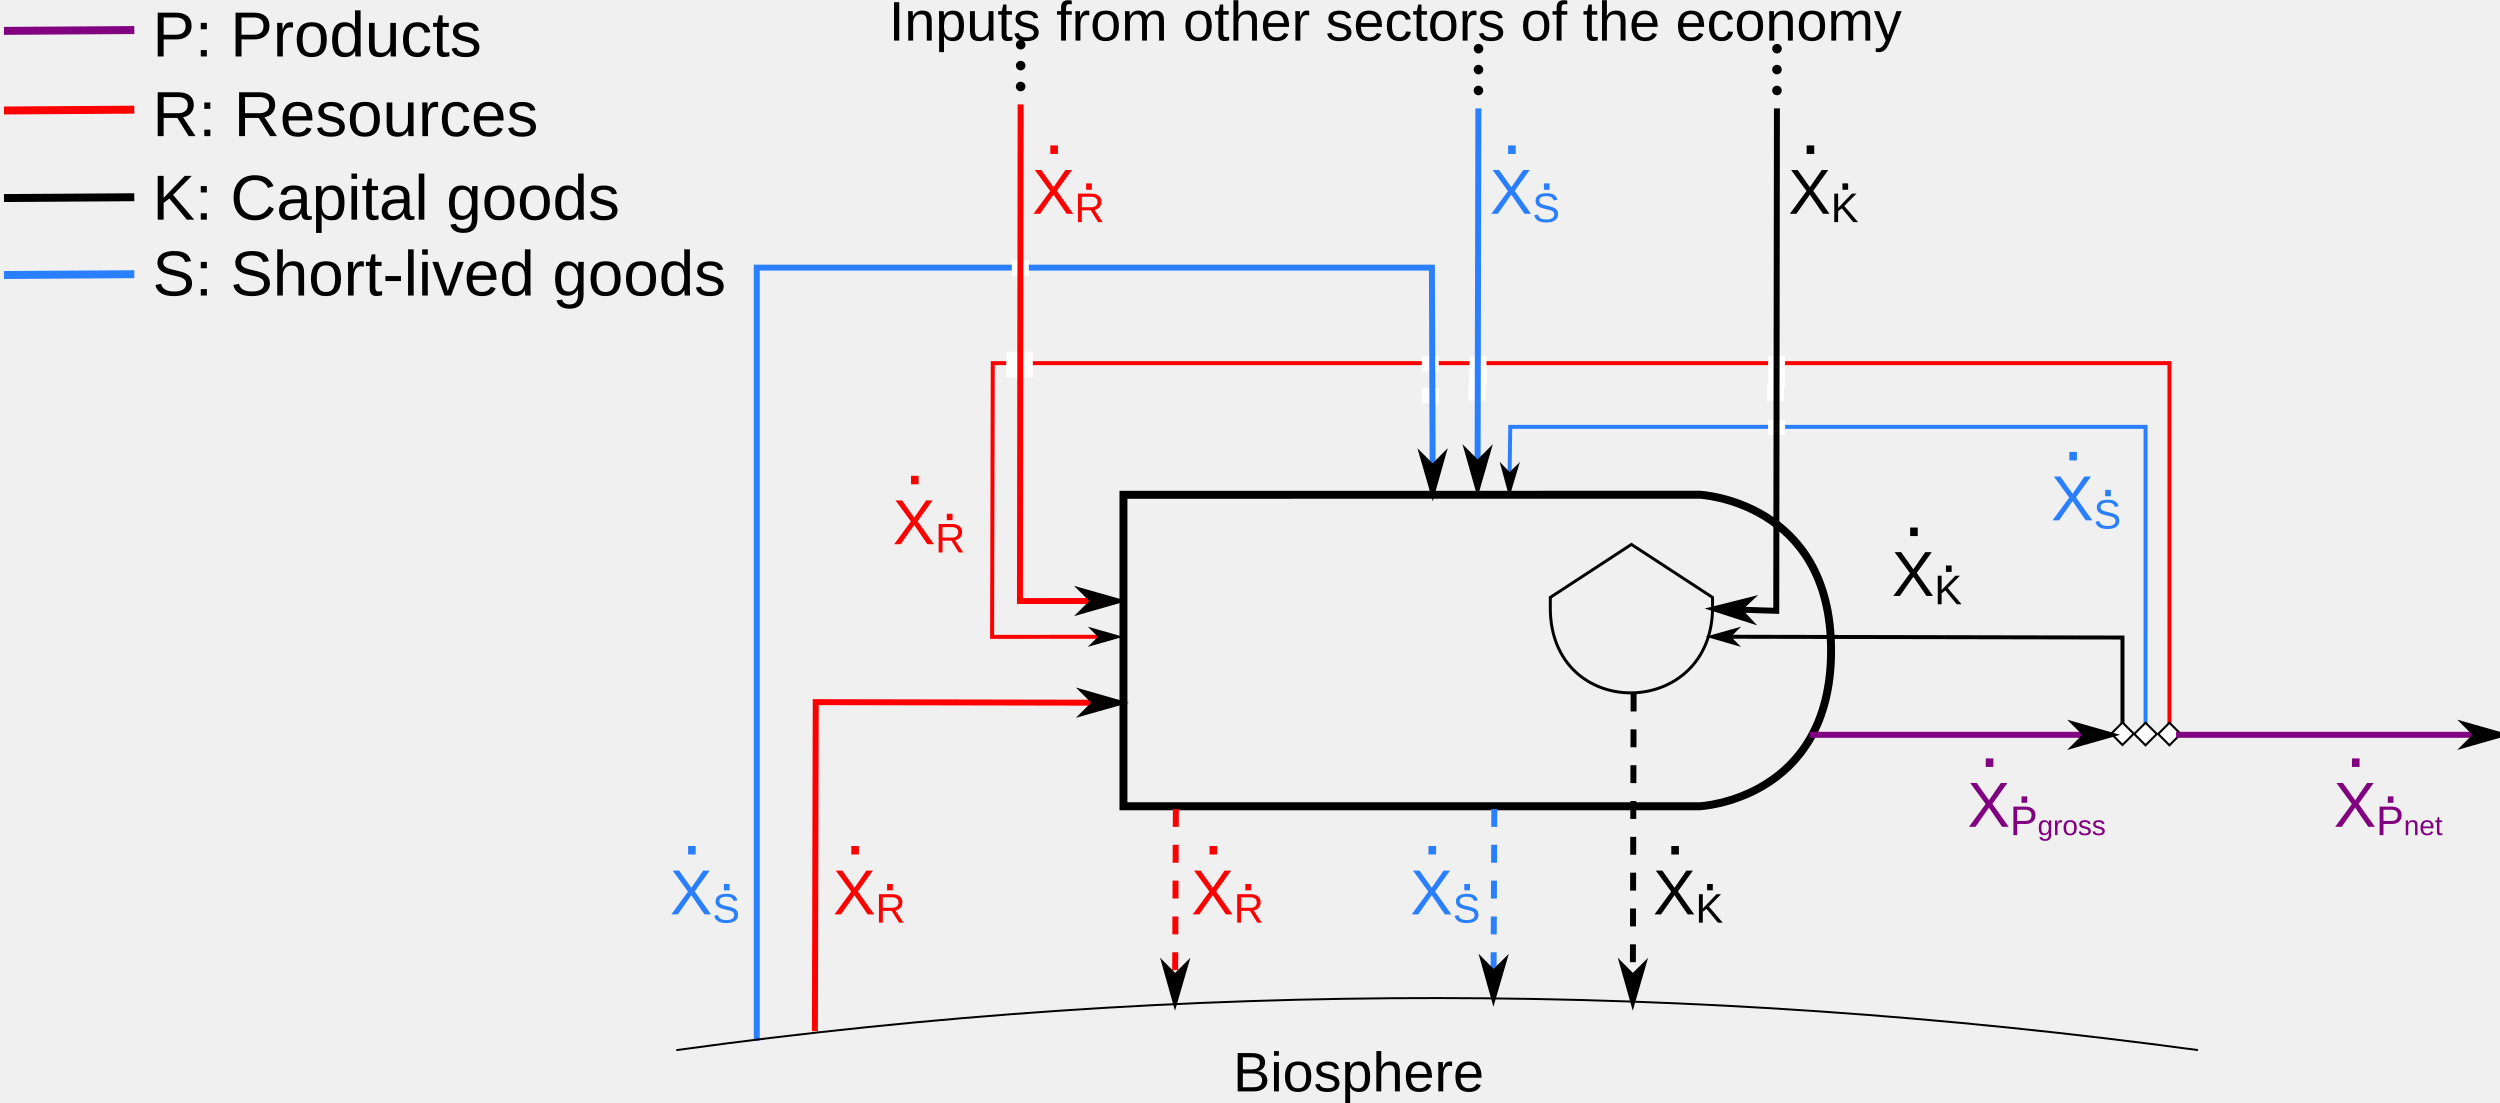
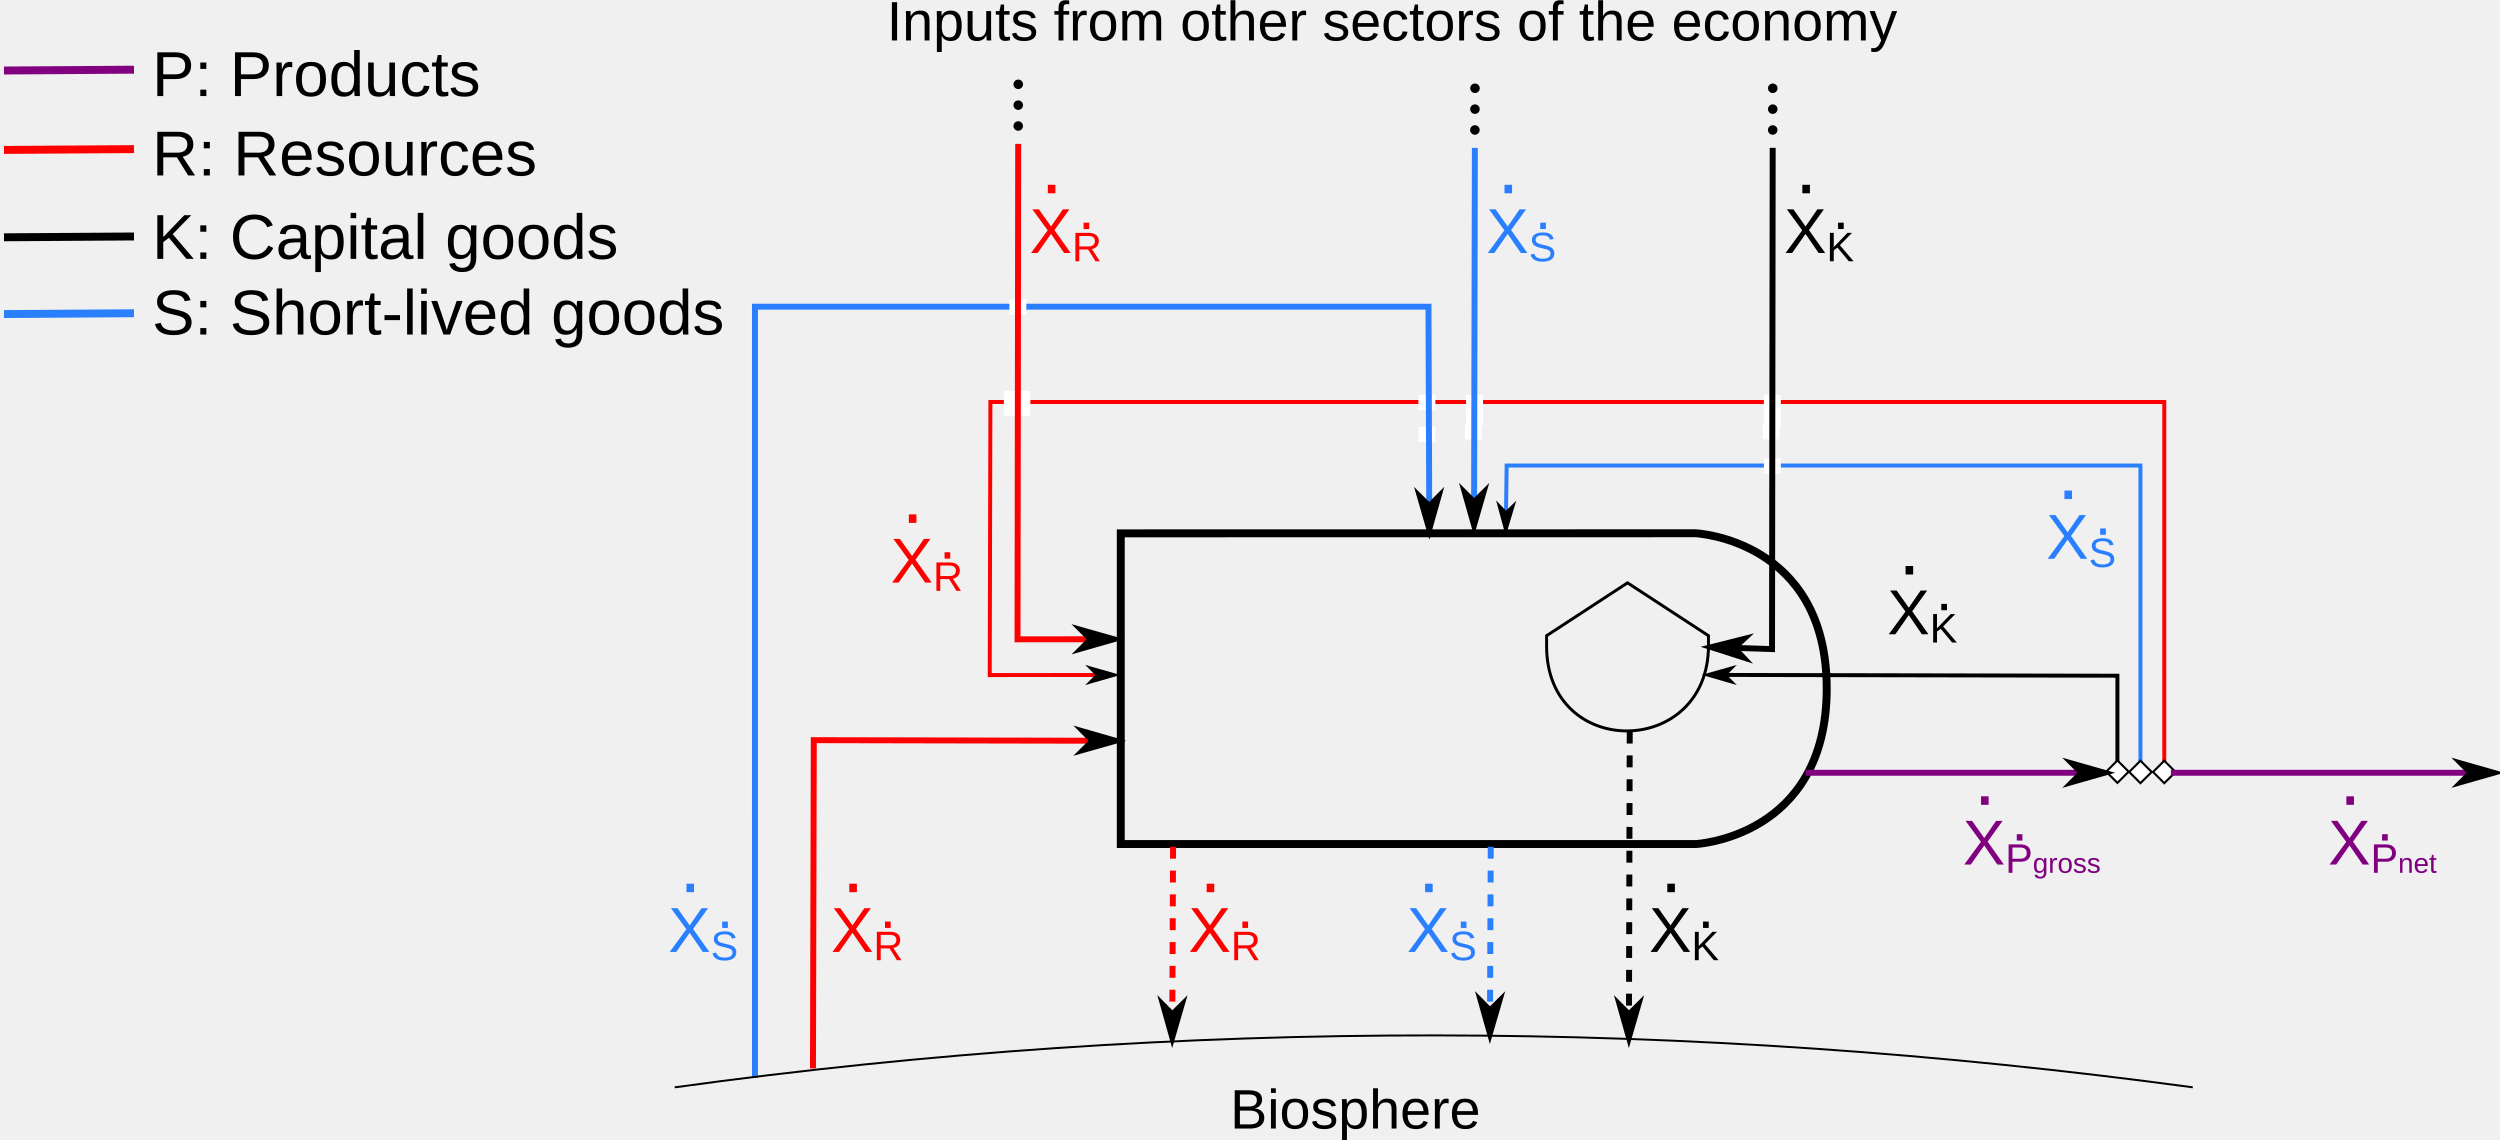
- <svg xmlns="http://www.w3.org/2000/svg" width="1256.111" height="553.949" id="svg2" version="1.1">
+ <svg xmlns="http://www.w3.org/2000/svg" width="1259.111" height="573.949" id="svg2" version="1.1">
  <defs id="defs4">
-     <marker orient="auto" refY="0.0" refX="0.0" id="EmptyDiamondM" style="overflow:visible">
-       <path id="path4342" d="M 0,-7.071 L -7.071,0 L 0,7.071 L 7.071,0 L 0,-7.071 z " style="fill-rule:evenodd;fill:#FFFFFF;stroke:#000000;stroke-width:1.0pt;marker-start:none" transform="scale(0.4)" />
-     </marker>
-     <marker orient="auto" refY="0.0" refX="0.0" id="Arrow1Mend" style="overflow:visible;">
-       <path id="path4241" d="M 0.0,0.0 L 5.0,-5.0 L -12.5,0.0 L 5.0,5.0 L 0.0,0.0 z " style="fill-rule:evenodd;stroke:#000000;stroke-width:1.0pt;marker-start:none;" transform="scale(0.4) rotate(180) translate(10,0)" />
+     <marker orient="auto" refY="0" refX="0" id="EmptyDiamondM" style="overflow:visible">
+       <path id="path4342" d="M 0,-7.071 -7.071,0 0,7.071 7.071,0 0,-7.071 z" style="fill:#ffffff;fill-rule:evenodd;stroke:#000000;stroke-width:1pt;marker-start:none" transform="scale(0.4,0.4)" />
+     </marker>
+     <marker orient="auto" refY="0" refX="0" id="Arrow1Mend" style="overflow:visible">
+       <path id="path4241" d="M 0,0 5,-5 -12.5,0 5,5 0,0 z" style="fill-rule:evenodd;stroke:#000000;stroke-width:1pt;marker-start:none" transform="matrix(-0.4,0,0,-0.4,-4,0)" />
    </marker>
    <marker orient="auto" refY="0" refX="0" id="Arrow2Mend" style="overflow:visible">
      <path id="path3888" style="font-size:12px;fill-rule:evenodd;stroke-width:0.625;stroke-linejoin:round" d="M 8.719,4.034 -2.207,0.016 8.719,-4.002 c -1.745,2.372 -1.735,5.617 -6e-7,8.035 z" transform="scale(-0.6,-0.6)" />
    </marker>
    <marker orient="auto" refY="0" refX="0" id="EmptyDiamondL" style="overflow:visible">
      <path id="path3968" d="M 0,-7.071 -7.071,0 0,7.071 7.071,0 0,-7.071 z" style="fill:#ffffff;fill-rule:evenodd;stroke:#000000;stroke-width:1pt;marker-start:none" transform="scale(0.8,0.8)" />
    </marker>
    <marker style="overflow:visible" id="InfiniteLineStart" refX="0" refY="0" orient="auto">
      <g id="g4034" transform="translate(-13,0)">
        <circle d="M 3.8,0 C 3.8,0.442 3.442,0.8 3,0.8 2.558,0.8 2.2,0.442 2.2,0 c 0,-0.442 0.358,-0.8 0.8,-0.8 0.442,0 0.8,0.358 0.8,0.8 z" id="circle4036" r="0.8" cy="0" cx="3" />
        <circle d="M 7.3,0 C 7.3,0.442 6.942,0.8 6.5,0.8 6.058,0.8 5.7,0.442 5.7,0 c 0,-0.442 0.358,-0.8 0.8,-0.8 0.442,0 0.8,0.358 0.8,0.8 z" id="circle4038" r="0.8" cy="0" cx="6.5" />
        <circle d="M 10.8,0 C 10.8,0.442 10.442,0.8 10,0.8 9.558,0.8 9.2,0.442 9.2,0 c 0,-0.442 0.358,-0.8 0.8,-0.8 0.442,0 0.8,0.358 0.8,0.8 z" id="circle4040" r="0.8" cy="0" cx="10" />
      </g>
    </marker>
    <marker orient="auto" refY="0" refX="0" id="Arrow1Lend" style="overflow:visible">
      <path id="path3792" d="M 0,0 5,-5 -12.5,0 5,5 0,0 z" style="fill-rule:evenodd;stroke:#000000;stroke-width:1pt;marker-start:none" transform="matrix(-0.8,0,0,-0.8,-10,0)" />
    </marker>
    <marker orient="auto" refY="0" refX="0" id="Arrow1Lstart-0" style="overflow:visible">
      <path id="path4143-5" d="M 0,0 5,-5 -12.5,0 5,5 0,0 z" style="fill-rule:evenodd;stroke:#000000;stroke-width:1pt;marker-start:none" transform="matrix(0.8,0,0,0.8,10,0)" />
    </marker>
    <marker orient="auto" refY="0" refX="0" id="Arrow1Lend-7" style="overflow:visible">
      <path id="path4132-0" d="M 0,0 5,-5 -12.5,0 5,5 0,0 z" style="fill-rule:evenodd;stroke:#000000;stroke-width:1pt;marker-start:none" transform="matrix(-0.8,0,0,-0.8,-10,0)" />
    </marker>
    <marker style="overflow:visible" id="InfiniteLineStart-0" refX="0" refY="0" orient="auto">
      <g id="g4065-5" transform="translate(-13,0)">
        <circle d="M 3.8,0 C 3.8,0.442 3.442,0.8 3,0.8 2.558,0.8 2.2,0.442 2.2,0 c 0,-0.442 0.358,-0.8 0.8,-0.8 0.442,0 0.8,0.358 0.8,0.8 z" id="circle4067-6" r="0.8" cy="0" cx="3" />
        <circle d="M 7.3,0 C 7.3,0.442 6.942,0.8 6.5,0.8 6.058,0.8 5.7,0.442 5.7,0 c 0,-0.442 0.358,-0.8 0.8,-0.8 0.442,0 0.8,0.358 0.8,0.8 z" id="circle4069-78" r="0.8" cy="0" cx="6.5" />
        <circle d="M 10.8,0 C 10.8,0.442 10.442,0.8 10,0.8 9.558,0.8 9.2,0.442 9.2,0 c 0,-0.442 0.358,-0.8 0.8,-0.8 0.442,0 0.8,0.358 0.8,0.8 z" id="circle4071-06" r="0.8" cy="0" cx="10" />
      </g>
    </marker>
    <marker orient="auto" refY="0" refX="0" id="EmptyDiamondL-1" style="overflow:visible">
      <path id="path4169" d="M 0,-7.071 -7.071,0 0,7.071 7.071,0 0,-7.071 z" style="fill:#ffffff;fill-rule:evenodd;stroke:#000000;stroke-width:1pt;marker-start:none" transform="scale(0.8,0.8)" />
    </marker>
    <marker orient="auto" refY="0" refX="0" id="Arrow1Lstart-7" style="overflow:visible">
      <path id="path4143-9" d="M 0,0 5,-5 -12.5,0 5,5 0,0 z" style="fill-rule:evenodd;stroke:#000000;stroke-width:1pt;marker-start:none" transform="matrix(0.8,0,0,0.8,10,0)" />
    </marker>
    <marker orient="auto" refY="0" refX="0" id="Arrow1Lend-0" style="overflow:visible">
      <path id="path4132-2" d="M 0,0 5,-5 -12.5,0 5,5 0,0 z" style="fill-rule:evenodd;stroke:#000000;stroke-width:1pt;marker-start:none" transform="matrix(-0.8,0,0,-0.8,-10,0)" />
    </marker>
    <marker style="overflow:visible" id="InfiniteLineStart-3" refX="0" refY="0" orient="auto">
      <g id="g4065-9" transform="translate(-13,0)">
        <circle d="M 3.8,0 C 3.8,0.442 3.442,0.8 3,0.8 2.558,0.8 2.2,0.442 2.2,0 c 0,-0.442 0.358,-0.8 0.8,-0.8 0.442,0 0.8,0.358 0.8,0.8 z" id="circle4067-9" r="0.8" cy="0" cx="3" />
        <circle d="M 7.3,0 C 7.3,0.442 6.942,0.8 6.5,0.8 6.058,0.8 5.7,0.442 5.7,0 c 0,-0.442 0.358,-0.8 0.8,-0.8 0.442,0 0.8,0.358 0.8,0.8 z" id="circle4069-7" r="0.8" cy="0" cx="6.5" />
        <circle d="M 10.8,0 C 10.8,0.442 10.442,0.8 10,0.8 9.558,0.8 9.2,0.442 9.2,0 c 0,-0.442 0.358,-0.8 0.8,-0.8 0.442,0 0.8,0.358 0.8,0.8 z" id="circle4071-0" r="0.8" cy="0" cx="10" />
      </g>
    </marker>
    <marker orient="auto" refY="0" refX="0" id="InfiniteLineStart-7" style="overflow:visible">
      <g transform="translate(-13,0)" id="g4065">
        <circle cx="3" cy="0" r="0.8" id="circle4067" d="M 3.8,0 C 3.8,0.442 3.442,0.8 3,0.8 2.558,0.8 2.2,0.442 2.2,0 c 0,-0.442 0.358,-0.8 0.8,-0.8 0.442,0 0.8,0.358 0.8,0.8 z" />
        <circle cx="6.5" cy="0" r="0.8" id="circle4069" d="M 7.3,0 C 7.3,0.442 6.942,0.8 6.5,0.8 6.058,0.8 5.7,0.442 5.7,0 c 0,-0.442 0.358,-0.8 0.8,-0.8 0.442,0 0.8,0.358 0.8,0.8 z" />
        <circle cx="10" cy="0" r="0.8" id="circle4071" d="M 10.8,0 C 10.8,0.442 10.442,0.8 10,0.8 9.558,0.8 9.2,0.442 9.2,0 c 0,-0.442 0.358,-0.8 0.8,-0.8 0.442,0 0.8,0.358 0.8,0.8 z" />
      </g>
    </marker>
    <marker style="overflow:visible" id="Arrow1Lend-2" refX="0" refY="0" orient="auto">
      <path transform="matrix(-0.8,0,0,-0.8,-10,0)" style="fill-rule:evenodd;stroke:#000000;stroke-width:1pt;marker-start:none" d="M 0,0 5,-5 -12.5,0 5,5 0,0 z" id="path4132" />
    </marker>
    <marker style="overflow:visible" id="Arrow1Lstart" refX="0" refY="0" orient="auto">
      <path transform="matrix(0.8,0,0,0.8,10,0)" style="fill-rule:evenodd;stroke:#000000;stroke-width:1pt;marker-start:none" d="M 0,0 5,-5 -12.5,0 5,5 0,0 z" id="path4143" />
    </marker>
    <marker orient="auto" refY="0" refX="0" id="Arrow1Lstart-3" style="overflow:visible">
      <path id="path4143-8" d="M 0,0 5,-5 -12.5,0 5,5 0,0 z" style="fill-rule:evenodd;stroke:#000000;stroke-width:1pt;marker-start:none" transform="matrix(0.8,0,0,0.8,10,0)" />
    </marker>
    <marker orient="auto" refY="0" refX="0" id="Arrow1Lend-2-8" style="overflow:visible">
      <path id="path4132-8" d="M 0,0 5,-5 -12.5,0 5,5 0,0 z" style="fill-rule:evenodd;stroke:#000000;stroke-width:1pt;marker-start:none" transform="matrix(-0.8,0,0,-0.8,-10,0)" />
    </marker>
    <marker style="overflow:visible" id="InfiniteLineStart-7-6" refX="0" refY="0" orient="auto">
      <g id="g4065-94" transform="translate(-13,0)">
        <circle d="M 3.8,0 C 3.8,0.442 3.442,0.8 3,0.8 2.558,0.8 2.2,0.442 2.2,0 c 0,-0.442 0.358,-0.8 0.8,-0.8 0.442,0 0.8,0.358 0.8,0.8 z" id="circle4067-1" r="0.8" cy="0" cx="3" />
        <circle d="M 7.3,0 C 7.3,0.442 6.942,0.8 6.5,0.8 6.058,0.8 5.7,0.442 5.7,0 c 0,-0.442 0.358,-0.8 0.8,-0.8 0.442,0 0.8,0.358 0.8,0.8 z" id="circle4069-3" r="0.8" cy="0" cx="6.5" />
        <circle d="M 10.8,0 C 10.8,0.442 10.442,0.8 10,0.8 9.558,0.8 9.2,0.442 9.2,0 c 0,-0.442 0.358,-0.8 0.8,-0.8 0.442,0 0.8,0.358 0.8,0.8 z" id="circle4071-7" r="0.8" cy="0" cx="10" />
      </g>
    </marker>
    <marker orient="auto" refY="0" refX="0" id="InfiniteLineStart-3-4" style="overflow:visible">
      <g transform="translate(-13,0)" id="g4065-9-6">
        <circle cx="3" cy="0" r="0.8" id="circle4067-9-0" d="M 3.8,0 C 3.8,0.442 3.442,0.8 3,0.8 2.558,0.8 2.2,0.442 2.2,0 c 0,-0.442 0.358,-0.8 0.8,-0.8 0.442,0 0.8,0.358 0.8,0.8 z" />
        <circle cx="6.5" cy="0" r="0.8" id="circle4069-7-3" d="M 7.3,0 C 7.3,0.442 6.942,0.8 6.5,0.8 6.058,0.8 5.7,0.442 5.7,0 c 0,-0.442 0.358,-0.8 0.8,-0.8 0.442,0 0.8,0.358 0.8,0.8 z" />
        <circle cx="10" cy="0" r="0.8" id="circle4071-0-2" d="M 10.8,0 C 10.8,0.442 10.442,0.8 10,0.8 9.558,0.8 9.2,0.442 9.2,0 c 0,-0.442 0.358,-0.8 0.8,-0.8 0.442,0 0.8,0.358 0.8,0.8 z" />
      </g>
    </marker>
    <marker style="overflow:visible" id="Arrow1Lend-0-8" refX="0" refY="0" orient="auto">
      <path transform="matrix(-0.8,0,0,-0.8,-10,0)" style="fill-rule:evenodd;stroke:#000000;stroke-width:1pt;marker-start:none" d="M 0,0 5,-5 -12.5,0 5,5 0,0 z" id="path4132-2-0" />
    </marker>
    <marker style="overflow:visible" id="Arrow1Lstart-7-8" refX="0" refY="0" orient="auto">
      <path transform="matrix(0.8,0,0,0.8,10,0)" style="fill-rule:evenodd;stroke:#000000;stroke-width:1pt;marker-start:none" d="M 0,0 5,-5 -12.5,0 5,5 0,0 z" id="path4143-9-4" />
    </marker>
    <marker style="overflow:visible" id="EmptyDiamondL-1-1" refX="0" refY="0" orient="auto">
      <path transform="scale(0.8,0.8)" style="fill:#ffffff;fill-rule:evenodd;stroke:#000000;stroke-width:1pt;marker-start:none" d="M 0,-7.071 -7.071,0 0,7.071 7.071,0 0,-7.071 z" id="path4169-3" />
    </marker>
    <marker orient="auto" refY="0" refX="0" id="InfiniteLineStart-0-5" style="overflow:visible">
      <g transform="translate(-13,0)" id="g4065-5-8">
        <circle cx="3" cy="0" r="0.8" id="circle4067-6-1" d="M 3.8,0 C 3.8,0.442 3.442,0.8 3,0.8 2.558,0.8 2.2,0.442 2.2,0 c 0,-0.442 0.358,-0.8 0.8,-0.8 0.442,0 0.8,0.358 0.8,0.8 z" />
        <circle cx="6.5" cy="0" r="0.8" id="circle4069-78-4" d="M 7.3,0 C 7.3,0.442 6.942,0.8 6.5,0.8 6.058,0.8 5.7,0.442 5.7,0 c 0,-0.442 0.358,-0.8 0.8,-0.8 0.442,0 0.8,0.358 0.8,0.8 z" />
        <circle cx="10" cy="0" r="0.8" id="circle4071-06-7" d="M 10.8,0 C 10.8,0.442 10.442,0.8 10,0.8 9.558,0.8 9.2,0.442 9.2,0 c 0,-0.442 0.358,-0.8 0.8,-0.8 0.442,0 0.8,0.358 0.8,0.8 z" />
      </g>
    </marker>
    <marker style="overflow:visible" id="Arrow1Lend-7-6" refX="0" refY="0" orient="auto">
      <path transform="matrix(-0.8,0,0,-0.8,-10,0)" style="fill-rule:evenodd;stroke:#000000;stroke-width:1pt;marker-start:none" d="M 0,0 5,-5 -12.5,0 5,5 0,0 z" id="path4132-0-5" />
    </marker>
    <marker style="overflow:visible" id="Arrow1Lstart-0-2" refX="0" refY="0" orient="auto">
      <path transform="matrix(0.8,0,0,0.8,10,0)" style="fill-rule:evenodd;stroke:#000000;stroke-width:1pt;marker-start:none" d="M 0,0 5,-5 -12.5,0 5,5 0,0 z" id="path4143-5-3" />
    </marker>
    <marker style="overflow:visible" id="Arrow1Lend-1" refX="0" refY="0" orient="auto">
      <path transform="matrix(-0.8,0,0,-0.8,-10,0)" style="fill-rule:evenodd;stroke:#000000;stroke-width:1pt;marker-start:none" d="M 0,0 5,-5 -12.5,0 5,5 0,0 z" id="path3792-7" />
    </marker>
    <marker orient="auto" refY="0" refX="0" id="InfiniteLineStart-70" style="overflow:visible">
      <g transform="translate(-13,0)" id="g4034-3">
        <circle cx="3" cy="0" r="0.8" id="circle4036-9" d="M 3.8,0 C 3.8,0.442 3.442,0.8 3,0.8 2.558,0.8 2.2,0.442 2.2,0 c 0,-0.442 0.358,-0.8 0.8,-0.8 0.442,0 0.8,0.358 0.8,0.8 z" />
        <circle cx="6.5" cy="0" r="0.8" id="circle4038-9" d="M 7.3,0 C 7.3,0.442 6.942,0.8 6.5,0.8 6.058,0.8 5.7,0.442 5.7,0 c 0,-0.442 0.358,-0.8 0.8,-0.8 0.442,0 0.8,0.358 0.8,0.8 z" />
        <circle cx="10" cy="0" r="0.8" id="circle4040-9" d="M 10.8,0 C 10.8,0.442 10.442,0.8 10,0.8 9.558,0.8 9.2,0.442 9.2,0 c 0,-0.442 0.358,-0.8 0.8,-0.8 0.442,0 0.8,0.358 0.8,0.8 z" />
      </g>
    </marker>
    <marker style="overflow:visible" id="EmptyDiamondL-6" refX="0" refY="0" orient="auto">
      <path transform="scale(0.8,0.8)" style="fill:#ffffff;fill-rule:evenodd;stroke:#000000;stroke-width:1pt;marker-start:none" d="M 0,-7.071 -7.071,0 0,7.071 7.071,0 0,-7.071 z" id="path3968-2" />
    </marker>
    <marker style="overflow:visible" id="Arrow2Mend-5" refX="0" refY="0" orient="auto">
      <path transform="scale(-0.6,-0.6)" d="M 8.719,4.034 -2.207,0.016 8.719,-4.002 c -1.745,2.372 -1.735,5.617 -6e-7,8.035 z" style="font-size:12px;fill-rule:evenodd;stroke-width:0.625;stroke-linejoin:round" id="path3888-7" />
    </marker>
-     <marker style="overflow:visible" id="DotL" refX="0.0" refY="0.0" orient="auto">
-       <path transform="scale(0.8) translate(7.4, 1)" style="fill-rule:evenodd;stroke:#000000;stroke-width:1.0pt;marker-start:none;marker-end:none" d="M -2.5,-1.0 C -2.5,1.76 -4.74,4.0 -7.5,4.0 C -10.26,4.0 -12.5,1.76 -12.5,-1.0 C -12.5,-3.76 -10.26,-6.0 -7.5,-6.0 C -4.74,-6.0 -2.5,-3.76 -2.5,-1.0 z " id="path4127" />
+     <marker style="overflow:visible" id="DotL" refX="0" refY="0" orient="auto">
+       <path transform="matrix(0.8,0,0,0.8,5.92,0.8)" style="fill-rule:evenodd;stroke:#000000;stroke-width:1pt;marker-start:none;marker-end:none" d="m -2.5,-1 c 0,2.76 -2.24,5 -5,5 -2.76,0 -5,-2.24 -5,-5 0,-2.76 2.24,-5 5,-5 2.76,0 5,2.24 5,5 z" id="path4127" />
    </marker>
  </defs>
-   <g id="layer1" transform="translate(833.1399,-154.8821)">
+   <g id="layer1" transform="translate(833.1399,-134.8821)">
    <text xml:space="preserve" style="font-size:32px;font-style:normal;font-variant:normal;font-weight:bold;font-stretch:expanded;text-align:start;line-height:125%;letter-spacing:0px;word-spacing:0px;text-anchor:start;fill:#000000;fill-opacity:1;stroke:none;font-family:Engravers MT;-inkscape-font-specification:Engravers MT Bold Expanded" x="292.258" y="107.663" id="text6668" transform="translate(-121.7803,643.7631)">
      <tspan id="tspan6670" x="292.258" y="107.663" />
    </text>
    <path id="path4734" d="m -831.14,210.394 65.479,-0.414" style="fill:none;stroke:#ff0000;stroke-width:4;stroke-linecap:butt;stroke-linejoin:miter;stroke-opacity:1;marker-start:none;marker-end:none" />
    <path style="fill:none;stroke:#000000;stroke-width:4;stroke-linecap:butt;stroke-linejoin:miter;stroke-opacity:1;marker-start:none;marker-end:none" d="m -831.14,254.394 65.479,-0.414" id="path4736" />
    <path id="path4740" d="m -831.14,293.061 65.479,-0.414" style="fill:none;stroke:#2a7fff;stroke-width:4;stroke-linecap:butt;stroke-linejoin:miter;stroke-opacity:1;marker-start:none;marker-end:none" />
    <text xml:space="preserve" style="font-size:32px;font-style:normal;font-variant:normal;font-weight:normal;font-stretch:normal;text-align:start;line-height:125%;letter-spacing:0px;word-spacing:0px;text-anchor:start;fill:#000000;fill-opacity:1;stroke:none;font-family:Arial;-inkscape-font-specification:Arial" x="-756.526" y="223.267" id="text5894">
      <tspan id="tspan5896" x="-756.526" y="223.267">R: Resources</tspan>
    </text>
    <text xml:space="preserve" style="font-size:32px;font-style:normal;font-variant:normal;font-weight:normal;font-stretch:normal;text-align:start;line-height:125%;letter-spacing:0px;word-spacing:0px;text-anchor:start;fill:#000000;fill-opacity:1;stroke:none;font-family:Arial;-inkscape-font-specification:Arial" x="-756.526" y="303.357" id="text5902">
      <tspan id="tspan5904" x="-756.526" y="303.357">S: Short-lived goods</tspan>
    </text>
    <text id="text5906" y="265.267" x="-756.526" style="font-size:32px;font-style:normal;font-variant:normal;font-weight:normal;font-stretch:normal;text-align:start;line-height:125%;letter-spacing:0px;word-spacing:0px;text-anchor:start;fill:#000000;fill-opacity:1;stroke:none;font-family:Arial;-inkscape-font-specification:Arial" xml:space="preserve">
      <tspan y="265.267" x="-756.526" id="tspan5908">K: Capital goods</tspan>
    </text>
    <path id="path6782" d="m -268.666,403.498 0,156.485 289.541,0 c 0,0 66,-3.206 66,-78.265 0,-75.059 -66,-78.265 -66,-78.265 z" style="fill:none;stroke:#000000;stroke-width:4;stroke-linecap:butt;stroke-linejoin:miter;stroke-opacity:1" />
    <path style="fill:none;stroke:#000000;stroke-width:1.5;stroke-linecap:butt;stroke-linejoin:miter;stroke-opacity:1" d="m 27.306,455.046 -40.754,-26.62 -40.754,26.62 0,4.778 c -0.431,58.107 81.709,57.06 81.531,0 z" id="path6784" />
    <path id="path6786" d="m -423.691,672.966 0.409,-165.304 151.459,0.31" style="fill:none;stroke:#ff0000;stroke-width:3;stroke-linecap:butt;stroke-linejoin:miter;stroke-opacity:1;marker-start:none;marker-end:url(#Arrow1Mend)" />
-     <path id="path6796" d="m -242.335,561.347 -0.414,95.479" style="fill:none;stroke:#ff0000;stroke-width:3;stroke-linecap:butt;stroke-linejoin:miter;stroke-opacity:1;marker-start:none;marker-end:url(#Arrow1Mend);stroke-miterlimit:4;stroke-dasharray:9,9;stroke-dashoffset:0" />
-     <path style="fill:none;stroke:#000000;stroke-width:3;stroke-linecap:butt;stroke-linejoin:miter;stroke-opacity:1;marker-start:none;marker-end:url(#Arrow1Mend);stroke-miterlimit:4;stroke-dasharray:9,9;stroke-dashoffset:0" d="m -12.335,503.347 -0.414,153.479" id="path6806" />
+     <path id="path6796" d="m -242.335,561.347 -0.414,95.479" style="fill:none;stroke:#ff0000;stroke-width:3;stroke-linecap:butt;stroke-linejoin:miter;stroke-miterlimit:4;stroke-opacity:1;stroke-dasharray:6, 6;stroke-dashoffset:0;marker-start:none;marker-end:url(#Arrow1Mend)" />
+     <path style="fill:none;stroke:#000000;stroke-width:3;stroke-linecap:butt;stroke-linejoin:miter;stroke-miterlimit:4;stroke-opacity:1;stroke-dasharray:6, 6;stroke-dashoffset:0;marker-start:none;marker-end:url(#Arrow1Mend)" d="m -12.335,503.347 -0.414,153.479" id="path6806" />
    <path style="fill:none;stroke:#2a7fff;stroke-width:2;stroke-linecap:butt;stroke-linejoin:miter;stroke-opacity:1;marker-start:url(#EmptyDiamondM);marker-end:url(#Arrow1Mend)" d="m 244.88,523.677 0.005,-154.33 -319.219,0 -0.414,31.479" id="path6820" />
    <path style="fill:none;stroke:#000000;stroke-width:2;stroke-linecap:butt;stroke-linejoin:miter;stroke-opacity:1;marker-start:url(#EmptyDiamondM);marker-end:url(#Arrow1Mend)" d="m 233.286,523.531 0,-48.325 -205.479,-0.414" id="path6822" />
    <path id="path6824" d="m 76.221,524.076 150,0.009" style="fill:none;stroke:#800080;stroke-width:3;stroke-linecap:butt;stroke-linejoin:miter;stroke-opacity:1;marker-end:url(#Arrow1Mend)" />
    <rect y="365.793" x="55.239" height="7.626" width="8.523" id="rect6828" style="fill:#ffffff;fill-opacity:1;stroke:none" />
    <rect style="fill:#ffffff;fill-opacity:1;stroke:none" id="rect6830" width="8.523" height="7.626" x="54.683" y="348.572" />
    <rect style="fill:#ffffff;fill-opacity:1;stroke:none" id="rect6832" width="8.523" height="7.626" x="55.239" y="339.793" />
    <rect y="341.793" x="55.239" height="7.626" width="8.523" id="rect6834" style="fill:#ffffff;fill-opacity:1;stroke:none" />
    <rect y="339.793" x="-94.761" height="7.626" width="8.523" id="rect6836" style="fill:#ffffff;fill-opacity:1;stroke:none" />
    <rect style="fill:#ffffff;fill-opacity:1;stroke:none" id="rect6838" width="8.523" height="7.626" x="-94.761" y="341.793" />
-     <path id="path6848" d="m -82.335,561.347 -0.414,93.479" style="fill:none;stroke:#2a7fff;stroke-width:3;stroke-linecap:butt;stroke-linejoin:miter;stroke-opacity:1;marker-start:none;marker-end:url(#Arrow1Mend);stroke-miterlimit:4;stroke-dasharray:9,9;stroke-dashoffset:0" />
+     <path id="path6848" d="m -82.335,561.347 -0.414,93.479" style="fill:none;stroke:#2a7fff;stroke-width:3;stroke-linecap:butt;stroke-linejoin:miter;stroke-miterlimit:4;stroke-opacity:1;stroke-dasharray:6, 6;stroke-dashoffset:0;marker-start:none;marker-end:url(#Arrow1Mend)" />
    <path style="fill:none;stroke:#ff0000;stroke-width:2;stroke-linecap:butt;stroke-linejoin:miter;stroke-opacity:1;marker-start:url(#EmptyDiamondM);marker-end:url(#Arrow1Mend)" d="m 256.88,523.677 0.005,-186.33 -591.219,0 -0.338,137.528 61.924,-0.049" id="path6850" />
    <rect style="fill:#ffffff;fill-opacity:1;stroke:none" id="rect6852" width="13.338" height="12.782" x="-327.548" y="331.666" />
    <rect y="333.793" x="55.239" height="7.626" width="8.523" id="rect6854" style="fill:#ffffff;fill-opacity:1;stroke:none" />
    <rect y="348.572" x="-95.317" height="7.626" width="8.523" id="rect6860" style="fill:#ffffff;fill-opacity:1;stroke:none" />
    <rect y="339.793" x="-94.761" height="7.626" width="8.523" id="rect6862" style="fill:#ffffff;fill-opacity:1;stroke:none" />
    <rect style="fill:#ffffff;fill-opacity:1;stroke:none" id="rect6866" width="8.523" height="7.626" x="-94.761" y="333.793" />
    <path style="fill:none;stroke:#2a7fff;stroke-width:3;stroke-linecap:butt;stroke-linejoin:miter;stroke-opacity:1;marker-start:url(#InfiniteLineStart-7);marker-end:url(#Arrow1Mend)" d="m -90.334,209.347 -0.414,189.479" id="path9595" />
    <path id="path9819" d="M 59.666,209.347 59.333,461.79 29.252,460.826" style="fill:none;stroke:#000000;stroke-width:3;stroke-linecap:butt;stroke-linejoin:miter;stroke-opacity:1;marker-start:url(#InfiniteLineStart-7);marker-end:url(#Arrow1Mend)" />
    <rect y="333.793" x="-118.761" height="7.626" width="8.523" id="rect4711" style="fill:#ffffff;fill-opacity:1;stroke:none" />
    <rect style="fill:#ffffff;fill-opacity:1;stroke:none" id="rect4713" width="8.523" height="7.626" x="-118.761" y="349.793" />
    <path id="path4703" d="m -452.907,677.677 -0.005,-388.33 339.219,0 0.414,111.479" style="fill:none;stroke:#2a7fff;stroke-width:3;stroke-linecap:butt;stroke-linejoin:miter;stroke-opacity:1;marker-start:none;marker-end:url(#Arrow1Mend)" />
    <rect y="285.793" x="-324.761" height="7.626" width="8.523" id="rect4717" style="fill:#ffffff;fill-opacity:1;stroke:none" />
    <path style="fill:none;stroke:#ff0000;stroke-width:3;stroke-linecap:butt;stroke-linejoin:miter;stroke-opacity:1;marker-start:url(#InfiniteLineStart-7);marker-end:url(#Arrow1Mend)" d="m -320.334,207.347 -0.338,249.528 47.924,-0.049" id="path9583" />
    <text id="text4961" y="703.267" x="-131.094" style="font-size:28px;font-style:normal;font-variant:normal;font-weight:normal;font-stretch:normal;text-align:start;line-height:125%;letter-spacing:0px;word-spacing:0px;text-anchor:start;fill:#000000;fill-opacity:1;stroke:none;font-family:Arial;-inkscape-font-specification:Arial" xml:space="preserve">
      <tspan y="703.267" x="-131.094" id="tspan4963" style="text-align:center;text-anchor:middle">Biosphere</tspan>
    </text>
-     <text id="text4965" y="175.267" x="-386.526" style="font-size:28px;font-style:normal;font-variant:normal;font-weight:normal;font-stretch:normal;text-align:start;line-height:125%;letter-spacing:0px;word-spacing:0px;text-anchor:start;fill:#000000;fill-opacity:1;stroke:none;font-family:Arial;-inkscape-font-specification:Arial" xml:space="preserve">
-       <tspan y="175.267" x="-386.526" id="tspan4967">Inputs from other sectors of the economy</tspan>
+     <text id="text4965" y="155.267" x="-386.526" style="font-size:28px;font-style:normal;font-variant:normal;font-weight:normal;font-stretch:normal;text-align:start;line-height:125%;letter-spacing:0px;word-spacing:0px;text-anchor:start;fill:#000000;fill-opacity:1;stroke:none;font-family:Arial;-inkscape-font-specification:Arial" xml:space="preserve">
+       <tspan y="155.267" x="-386.526" id="tspan4967">Inputs from other sectors of the economy</tspan>
    </text>
    <path style="fill:none;stroke:#000000;stroke-width:1px;stroke-linecap:butt;stroke-linejoin:miter;stroke-opacity:1" d="m 341.788,527.876 c 256.212,-35.344 510.705,-34.403 764.592,0" id="path3079" transform="translate(-835.1399,154.6341)" />
    <path style="fill:none;stroke:#800080;stroke-width:3;stroke-linecap:butt;stroke-linejoin:miter;stroke-opacity:1;marker-end:url(#Arrow1Mend)" d="m 260.221,524.076 162,0.009" id="path3075" />
    <path style="fill:none;stroke:#800080;stroke-width:4;stroke-linecap:butt;stroke-linejoin:miter;stroke-opacity:1;marker-start:none;marker-end:none" d="m -831.14,170.394 65.479,-0.414" id="path3134" />
    <text id="text3136" y="183.267" x="-756.526" style="font-size:32px;font-style:normal;font-variant:normal;font-weight:normal;font-stretch:normal;text-align:start;line-height:125%;letter-spacing:0px;word-spacing:0px;text-anchor:start;fill:#000000;fill-opacity:1;stroke:none;font-family:Arial;-inkscape-font-specification:Arial" xml:space="preserve">
      <tspan y="183.267" x="-756.526" id="tspan3138">P: Products</tspan>
    </text>
    <text xml:space="preserve" style="font-size:32px;font-style:normal;font-variant:normal;font-weight:bold;font-stretch:expanded;text-align:start;line-height:125%;letter-spacing:0px;word-spacing:0px;text-anchor:start;fill:#000000;fill-opacity:1;stroke:none;font-family:Engravers MT;-inkscape-font-specification:Engravers MT Bold Expanded" x="170.438" y="1330.473" id="text6668-4">
      <tspan id="tspan6670-3" x="170.438" y="1330.473" />
    </text>
-     <text id="text4961-9" y="1282.314" x="-131.134" style="font-size:28px;font-style:normal;font-variant:normal;font-weight:normal;font-stretch:normal;text-align:start;line-height:125%;letter-spacing:0px;word-spacing:0px;text-anchor:start;fill:#000000;fill-opacity:1;stroke:none;font-family:Arial;-inkscape-font-specification:Arial" xml:space="preserve">
-       <tspan y="1282.314" x="-131.134" id="tspan4963-1" style="text-align:center;text-anchor:middle">Biosphere</tspan>
-     </text>
-     <path style="fill:none;stroke:#000000;stroke-width:1px;stroke-linecap:butt;stroke-linejoin:miter;stroke-opacity:1" d="m -493.392,1261.557 c 256.212,-35.344 510.705,-34.403 764.592,0" id="path3079-5" />
    <text xml:space="preserve" style="font-size:32px;font-style:normal;font-variant:normal;font-weight:normal;font-stretch:normal;text-align:start;line-height:125%;letter-spacing:0px;word-spacing:0px;text-anchor:start;fill:#ff0000;fill-opacity:1;stroke:none;font-family:Arial;-inkscape-font-specification:Arial" x="-314.566" y="262.314" id="text3914">
      <tspan id="tspan3916" x="-314.566" y="262.314">X<tspan id="tspan3918" style="font-size:65.001%;baseline-shift:sub;fill:#ff0000">R</tspan>
      </tspan>
    </text>
    <text xml:space="preserve" style="font-size:32px;font-style:normal;font-variant:normal;font-weight:normal;font-stretch:normal;text-align:start;line-height:125%;letter-spacing:0px;word-spacing:0px;text-anchor:start;fill:#2a7fff;fill-opacity:1;stroke:none;font-family:Arial;-inkscape-font-specification:Arial" x="-84.566" y="262.314" id="text3920">
      <tspan id="tspan3922" x="-84.566" y="262.314">X<tspan id="tspan3924" style="font-size:65.001%;baseline-shift:sub;fill:#2a7fff">S</tspan>
      </tspan>
    </text>
    <text id="text3926" y="262.314" x="65.434" style="font-size:32px;font-style:normal;font-variant:normal;font-weight:normal;font-stretch:normal;text-align:start;line-height:125%;letter-spacing:0px;word-spacing:0px;text-anchor:start;fill:#000000;fill-opacity:1;stroke:none;font-family:Arial;-inkscape-font-specification:Arial" xml:space="preserve">
      <tspan y="262.314" x="65.434" id="tspan3928">X<tspan style="font-size:65.001%;baseline-shift:sub" id="tspan3930">K</tspan>
      </tspan>
    </text>
    <text id="text3932" y="232.226" x="-309.06" style="font-size:40px;font-style:normal;font-variant:normal;font-weight:normal;font-stretch:normal;text-align:start;line-height:125%;letter-spacing:0px;word-spacing:0px;text-anchor:start;fill:#ff0000;fill-opacity:1;stroke:none;font-family:Arial;-inkscape-font-specification:Arial" xml:space="preserve">
      <tspan y="232.226" x="-309.06" id="tspan3934">.</tspan>
    </text>
    <text id="text3936" y="232.226" x="-79.06" style="font-size:40px;font-style:normal;font-variant:normal;font-weight:normal;font-stretch:normal;text-align:start;line-height:125%;letter-spacing:0px;word-spacing:0px;text-anchor:start;fill:#2a7fff;fill-opacity:1;stroke:none;font-family:Arial;-inkscape-font-specification:Arial" xml:space="preserve">
      <tspan y="232.226" x="-79.06" id="tspan3938">.</tspan>
    </text>
    <text xml:space="preserve" style="font-size:40px;font-style:normal;font-variant:normal;font-weight:normal;font-stretch:normal;text-align:start;line-height:125%;letter-spacing:0px;word-spacing:0px;text-anchor:start;fill:#000000;fill-opacity:1;stroke:none;font-family:Arial;-inkscape-font-specification:Arial" x="70.94" y="232.226" id="text3940">
      <tspan id="tspan3942" x="70.94" y="232.226">.</tspan>
    </text>
    <text xml:space="preserve" style="font-size:32px;font-style:normal;font-variant:normal;font-weight:normal;font-stretch:normal;text-align:start;line-height:125%;letter-spacing:0px;word-spacing:0px;text-anchor:start;fill:#800080;fill-opacity:1;stroke:none;font-family:Arial;-inkscape-font-specification:Arial" x="155.434" y="570.314" id="text3944">
      <tspan id="tspan3946" x="155.434" y="570.314">X<tspan id="tspan3948" style="font-size:65.001%;baseline-shift:sub;fill:#800080">P<tspan id="tspan3950" style="font-size:14px">gross</tspan>
        </tspan>
      </tspan>
    </text>
    <text id="text3952" y="540.226" x="160.94" style="font-size:40px;font-style:normal;font-variant:normal;font-weight:normal;font-stretch:normal;text-align:start;line-height:125%;letter-spacing:0px;word-spacing:0px;text-anchor:start;fill:#800080;fill-opacity:1;stroke:none;font-family:Arial;-inkscape-font-specification:Arial" xml:space="preserve">
      <tspan y="540.226" x="160.94" id="tspan3954">.</tspan>
    </text>
    <text xml:space="preserve" style="font-size:29.971px;font-style:normal;font-variant:normal;font-weight:normal;font-stretch:normal;text-align:start;line-height:125%;letter-spacing:0px;word-spacing:0px;text-anchor:start;fill:#ff0000;fill-opacity:1;stroke:none;font-family:Arial;-inkscape-font-specification:Arial" x="-290.149" y="250.226" id="text3956">
      <tspan id="tspan3958" x="-290.149" y="250.226">.</tspan>
    </text>
    <text id="text3960" y="250.226" x="-60.149" style="font-size:29.971px;font-style:normal;font-variant:normal;font-weight:normal;font-stretch:normal;text-align:start;line-height:125%;letter-spacing:0px;word-spacing:0px;text-anchor:start;fill:#2a7fff;fill-opacity:1;stroke:none;font-family:Arial;-inkscape-font-specification:Arial" xml:space="preserve">
      <tspan y="250.226" x="-60.149" id="tspan3962">.</tspan>
    </text>
    <text xml:space="preserve" style="font-size:29.971px;font-style:normal;font-variant:normal;font-weight:normal;font-stretch:normal;text-align:start;line-height:125%;letter-spacing:0px;word-spacing:0px;text-anchor:start;fill:#000000;fill-opacity:1;stroke:none;font-family:Arial;-inkscape-font-specification:Arial" x="89.851" y="250.226" id="text3964">
      <tspan id="tspan3966" x="89.851" y="250.226">.</tspan>
    </text>
    <text id="text3968" y="558.226" x="179.851" style="font-size:29.971px;font-style:normal;font-variant:normal;font-weight:normal;font-stretch:normal;text-align:start;line-height:125%;letter-spacing:0px;word-spacing:0px;text-anchor:start;fill:#800080;fill-opacity:1;stroke:none;font-family:Arial;-inkscape-font-specification:Arial" xml:space="preserve">
      <tspan y="558.226" x="179.851" id="tspan3970">.</tspan>
    </text>
    <text id="text3972" y="428.314" x="-384.566" style="font-size:32px;font-style:normal;font-variant:normal;font-weight:normal;font-stretch:normal;text-align:start;line-height:125%;letter-spacing:0px;word-spacing:0px;text-anchor:start;fill:#ff0000;fill-opacity:1;stroke:none;font-family:Arial;-inkscape-font-specification:Arial" xml:space="preserve">
      <tspan y="428.314" x="-384.566" id="tspan3974">X<tspan style="font-size:65.001%;baseline-shift:sub;fill:#ff0000" id="tspan3976">R</tspan>
      </tspan>
    </text>
    <text xml:space="preserve" style="font-size:40px;font-style:normal;font-variant:normal;font-weight:normal;font-stretch:normal;text-align:start;line-height:125%;letter-spacing:0px;word-spacing:0px;text-anchor:start;fill:#ff0000;fill-opacity:1;stroke:none;font-family:Arial;-inkscape-font-specification:Arial" x="-379.06" y="398.226" id="text3978">
      <tspan id="tspan3980" x="-379.06" y="398.226">.</tspan>
    </text>
    <text id="text3982" y="416.226" x="-360.149" style="font-size:29.971px;font-style:normal;font-variant:normal;font-weight:normal;font-stretch:normal;text-align:start;line-height:125%;letter-spacing:0px;word-spacing:0px;text-anchor:start;fill:#ff0000;fill-opacity:1;stroke:none;font-family:Arial;-inkscape-font-specification:Arial" xml:space="preserve">
      <tspan y="416.226" x="-360.149" id="tspan3984">.</tspan>
    </text>
    <text xml:space="preserve" style="font-size:32px;font-style:normal;font-variant:normal;font-weight:normal;font-stretch:normal;text-align:start;line-height:125%;letter-spacing:0px;word-spacing:0px;text-anchor:start;fill:#2a7fff;fill-opacity:1;stroke:none;font-family:Arial;-inkscape-font-specification:Arial" x="197.434" y="416.314" id="text3986">
      <tspan id="tspan3988" x="197.434" y="416.314">X<tspan id="tspan3990" style="font-size:65.001%;baseline-shift:sub;fill:#2a7fff">S</tspan>
      </tspan>
    </text>
    <text id="text3992" y="386.226" x="202.94" style="font-size:40px;font-style:normal;font-variant:normal;font-weight:normal;font-stretch:normal;text-align:start;line-height:125%;letter-spacing:0px;word-spacing:0px;text-anchor:start;fill:#2a7fff;fill-opacity:1;stroke:none;font-family:Arial;-inkscape-font-specification:Arial" xml:space="preserve">
      <tspan y="386.226" x="202.94" id="tspan3994">.</tspan>
    </text>
    <text id="text3996" y="404.226" x="221.851" style="font-size:29.971px;font-style:normal;font-variant:normal;font-weight:normal;font-stretch:normal;text-align:start;line-height:125%;letter-spacing:0px;word-spacing:0px;text-anchor:start;fill:#2a7fff;fill-opacity:1;stroke:none;font-family:Arial;-inkscape-font-specification:Arial" xml:space="preserve">
      <tspan y="404.226" x="221.851" id="tspan3998">.</tspan>
    </text>
    <text xml:space="preserve" style="font-size:32px;font-style:normal;font-variant:normal;font-weight:normal;font-stretch:normal;text-align:start;line-height:125%;letter-spacing:0px;word-spacing:0px;text-anchor:start;fill:#000000;fill-opacity:1;stroke:none;font-family:Arial;-inkscape-font-specification:Arial" x="117.434" y="454.314" id="text4000">
      <tspan id="tspan4002" x="117.434" y="454.314">X<tspan id="tspan4004" style="font-size:65.001%;baseline-shift:sub">K</tspan>
      </tspan>
    </text>
    <text id="text4006" y="424.226" x="122.94" style="font-size:40px;font-style:normal;font-variant:normal;font-weight:normal;font-stretch:normal;text-align:start;line-height:125%;letter-spacing:0px;word-spacing:0px;text-anchor:start;fill:#000000;fill-opacity:1;stroke:none;font-family:Arial;-inkscape-font-specification:Arial" xml:space="preserve">
      <tspan y="424.226" x="122.94" id="tspan4008">.</tspan>
    </text>
    <text id="text4010" y="442.226" x="141.851" style="font-size:29.971px;font-style:normal;font-variant:normal;font-weight:normal;font-stretch:normal;text-align:start;line-height:125%;letter-spacing:0px;word-spacing:0px;text-anchor:start;fill:#000000;fill-opacity:1;stroke:none;font-family:Arial;-inkscape-font-specification:Arial" xml:space="preserve">
      <tspan y="442.226" x="141.851" id="tspan4012">.</tspan>
    </text>
    <text id="text4014" y="570.314" x="339.434" style="font-size:32px;font-style:normal;font-variant:normal;font-weight:normal;font-stretch:normal;text-align:start;line-height:125%;letter-spacing:0px;word-spacing:0px;text-anchor:start;fill:#800080;fill-opacity:1;stroke:none;font-family:Arial;-inkscape-font-specification:Arial" xml:space="preserve">
      <tspan y="570.314" x="339.434" id="tspan4016">X<tspan style="font-size:65.001%;baseline-shift:sub;fill:#800080" id="tspan4018">P<tspan id="tspan4020" style="font-size:14px">net</tspan>
        </tspan>
      </tspan>
    </text>
    <text xml:space="preserve" style="font-size:40px;font-style:normal;font-variant:normal;font-weight:normal;font-stretch:normal;text-align:start;line-height:125%;letter-spacing:0px;word-spacing:0px;text-anchor:start;fill:#800080;fill-opacity:1;stroke:none;font-family:Arial;-inkscape-font-specification:Arial" x="344.94" y="540.226" id="text4022">
      <tspan id="tspan4024" x="344.94" y="540.226">.</tspan>
    </text>
    <text xml:space="preserve" style="font-size:29.971px;font-style:normal;font-variant:normal;font-weight:normal;font-stretch:normal;text-align:start;line-height:125%;letter-spacing:0px;word-spacing:0px;text-anchor:start;fill:#800080;fill-opacity:1;stroke:none;font-family:Arial;-inkscape-font-specification:Arial" x="363.851" y="558.226" id="text4026">
      <tspan id="tspan4028" x="363.851" y="558.226">.</tspan>
    </text>
    <text xml:space="preserve" style="font-size:32px;font-style:normal;font-variant:normal;font-weight:normal;font-stretch:normal;text-align:start;line-height:125%;letter-spacing:0px;word-spacing:0px;text-anchor:start;fill:#ff0000;fill-opacity:1;stroke:none;font-family:Arial;-inkscape-font-specification:Arial" x="-414.566" y="614.314" id="text4030">
      <tspan id="tspan4032" x="-414.566" y="614.314">X<tspan id="tspan4034" style="font-size:65.001%;baseline-shift:sub;fill:#ff0000">R</tspan>
      </tspan>
    </text>
    <text id="text4036" y="584.226" x="-409.06" style="font-size:40px;font-style:normal;font-variant:normal;font-weight:normal;font-stretch:normal;text-align:start;line-height:125%;letter-spacing:0px;word-spacing:0px;text-anchor:start;fill:#ff0000;fill-opacity:1;stroke:none;font-family:Arial;-inkscape-font-specification:Arial" xml:space="preserve">
      <tspan y="584.226" x="-409.06" id="tspan4038">.</tspan>
    </text>
    <text xml:space="preserve" style="font-size:29.971px;font-style:normal;font-variant:normal;font-weight:normal;font-stretch:normal;text-align:start;line-height:125%;letter-spacing:0px;word-spacing:0px;text-anchor:start;fill:#ff0000;fill-opacity:1;stroke:none;font-family:Arial;-inkscape-font-specification:Arial" x="-390.149" y="602.226" id="text4040">
      <tspan id="tspan4042" x="-390.149" y="602.226">.</tspan>
    </text>
    <text id="text4044" y="614.314" x="-234.566" style="font-size:32px;font-style:normal;font-variant:normal;font-weight:normal;font-stretch:normal;text-align:start;line-height:125%;letter-spacing:0px;word-spacing:0px;text-anchor:start;fill:#ff0000;fill-opacity:1;stroke:none;font-family:Arial;-inkscape-font-specification:Arial" xml:space="preserve">
      <tspan y="614.314" x="-234.566" id="tspan4046">X<tspan style="font-size:65.001%;baseline-shift:sub;fill:#ff0000" id="tspan4048">R</tspan>
      </tspan>
    </text>
    <text xml:space="preserve" style="font-size:40px;font-style:normal;font-variant:normal;font-weight:normal;font-stretch:normal;text-align:start;line-height:125%;letter-spacing:0px;word-spacing:0px;text-anchor:start;fill:#ff0000;fill-opacity:1;stroke:none;font-family:Arial;-inkscape-font-specification:Arial" x="-229.06" y="584.226" id="text4050">
      <tspan id="tspan4052" x="-229.06" y="584.226">.</tspan>
    </text>
    <text id="text4054" y="602.226" x="-210.149" style="font-size:29.971px;font-style:normal;font-variant:normal;font-weight:normal;font-stretch:normal;text-align:start;line-height:125%;letter-spacing:0px;word-spacing:0px;text-anchor:start;fill:#ff0000;fill-opacity:1;stroke:none;font-family:Arial;-inkscape-font-specification:Arial" xml:space="preserve">
      <tspan y="602.226" x="-210.149" id="tspan4056">.</tspan>
    </text>
    <text xml:space="preserve" style="font-size:32px;font-style:normal;font-variant:normal;font-weight:normal;font-stretch:normal;text-align:start;line-height:125%;letter-spacing:0px;word-spacing:0px;text-anchor:start;fill:#2a7fff;fill-opacity:1;stroke:none;font-family:Arial;-inkscape-font-specification:Arial" x="-124.566" y="614.314" id="text4058">
      <tspan id="tspan4060" x="-124.566" y="614.314">X<tspan id="tspan4062" style="font-size:65.001%;baseline-shift:sub;fill:#2a7fff">S</tspan>
      </tspan>
    </text>
    <text id="text4064" y="584.226" x="-119.06" style="font-size:40px;font-style:normal;font-variant:normal;font-weight:normal;font-stretch:normal;text-align:start;line-height:125%;letter-spacing:0px;word-spacing:0px;text-anchor:start;fill:#2a7fff;fill-opacity:1;stroke:none;font-family:Arial;-inkscape-font-specification:Arial" xml:space="preserve">
      <tspan y="584.226" x="-119.06" id="tspan4066">.</tspan>
    </text>
    <text xml:space="preserve" style="font-size:29.971px;font-style:normal;font-variant:normal;font-weight:normal;font-stretch:normal;text-align:start;line-height:125%;letter-spacing:0px;word-spacing:0px;text-anchor:start;fill:#2a7fff;fill-opacity:1;stroke:none;font-family:Arial;-inkscape-font-specification:Arial" x="-100.149" y="602.226" id="text4068">
      <tspan id="tspan4070" x="-100.149" y="602.226">.</tspan>
    </text>
    <text id="text4072" y="614.314" x="-496.566" style="font-size:32px;font-style:normal;font-variant:normal;font-weight:normal;font-stretch:normal;text-align:start;line-height:125%;letter-spacing:0px;word-spacing:0px;text-anchor:start;fill:#2a7fff;fill-opacity:1;stroke:none;font-family:Arial;-inkscape-font-specification:Arial" xml:space="preserve">
      <tspan y="614.314" x="-496.566" id="tspan4074">X<tspan style="font-size:65.001%;baseline-shift:sub;fill:#2a7fff" id="tspan4076">S</tspan>
      </tspan>
    </text>
    <text xml:space="preserve" style="font-size:40px;font-style:normal;font-variant:normal;font-weight:normal;font-stretch:normal;text-align:start;line-height:125%;letter-spacing:0px;word-spacing:0px;text-anchor:start;fill:#2a7fff;fill-opacity:1;stroke:none;font-family:Arial;-inkscape-font-specification:Arial" x="-491.06" y="584.226" id="text4078">
      <tspan id="tspan4080" x="-491.06" y="584.226">.</tspan>
    </text>
    <text id="text4082" y="602.226" x="-472.149" style="font-size:29.971px;font-style:normal;font-variant:normal;font-weight:normal;font-stretch:normal;text-align:start;line-height:125%;letter-spacing:0px;word-spacing:0px;text-anchor:start;fill:#2a7fff;fill-opacity:1;stroke:none;font-family:Arial;-inkscape-font-specification:Arial" xml:space="preserve">
      <tspan y="602.226" x="-472.149" id="tspan4084">.</tspan>
    </text>
    <text id="text4086" y="614.314" x="-2.566" style="font-size:32px;font-style:normal;font-variant:normal;font-weight:normal;font-stretch:normal;text-align:start;line-height:125%;letter-spacing:0px;word-spacing:0px;text-anchor:start;fill:#000000;fill-opacity:1;stroke:none;font-family:Arial;-inkscape-font-specification:Arial" xml:space="preserve">
      <tspan y="614.314" x="-2.566" id="tspan4088">X<tspan style="font-size:65.001%;baseline-shift:sub;fill:#000000;fill-opacity:1" id="tspan4090">K</tspan>
      </tspan>
    </text>
-     <text xml:space="preserve" style="font-size:40px;font-style:normal;font-variant:normal;font-weight:normal;font-stretch:normal;text-align:start;line-height:125%;letter-spacing:0px;word-spacing:0px;text-anchor:start;fill:#000000;fill-opacity:1.0;stroke:none;font-family:Arial;-inkscape-font-specification:Arial" x="2.94" y="584.226" id="text4092">
+     <text xml:space="preserve" style="font-size:40px;font-style:normal;font-variant:normal;font-weight:normal;font-stretch:normal;text-align:start;line-height:125%;letter-spacing:0px;word-spacing:0px;text-anchor:start;fill:#000000;fill-opacity:1;stroke:none;font-family:Arial;-inkscape-font-specification:Arial" x="2.94" y="584.226" id="text4092">
      <tspan id="tspan4094" x="2.94" y="584.226">.</tspan>
    </text>
    <text id="text4096" y="602.226" x="21.851" style="font-size:29.971px;font-style:normal;font-variant:normal;font-weight:normal;font-stretch:normal;text-align:start;line-height:125%;letter-spacing:0px;word-spacing:0px;text-anchor:start;fill:#000000;fill-opacity:1;stroke:none;font-family:Arial;-inkscape-font-specification:Arial" xml:space="preserve">
      <tspan y="602.226" x="21.851" id="tspan4098">.</tspan>
    </text>
  </g>
</svg>
